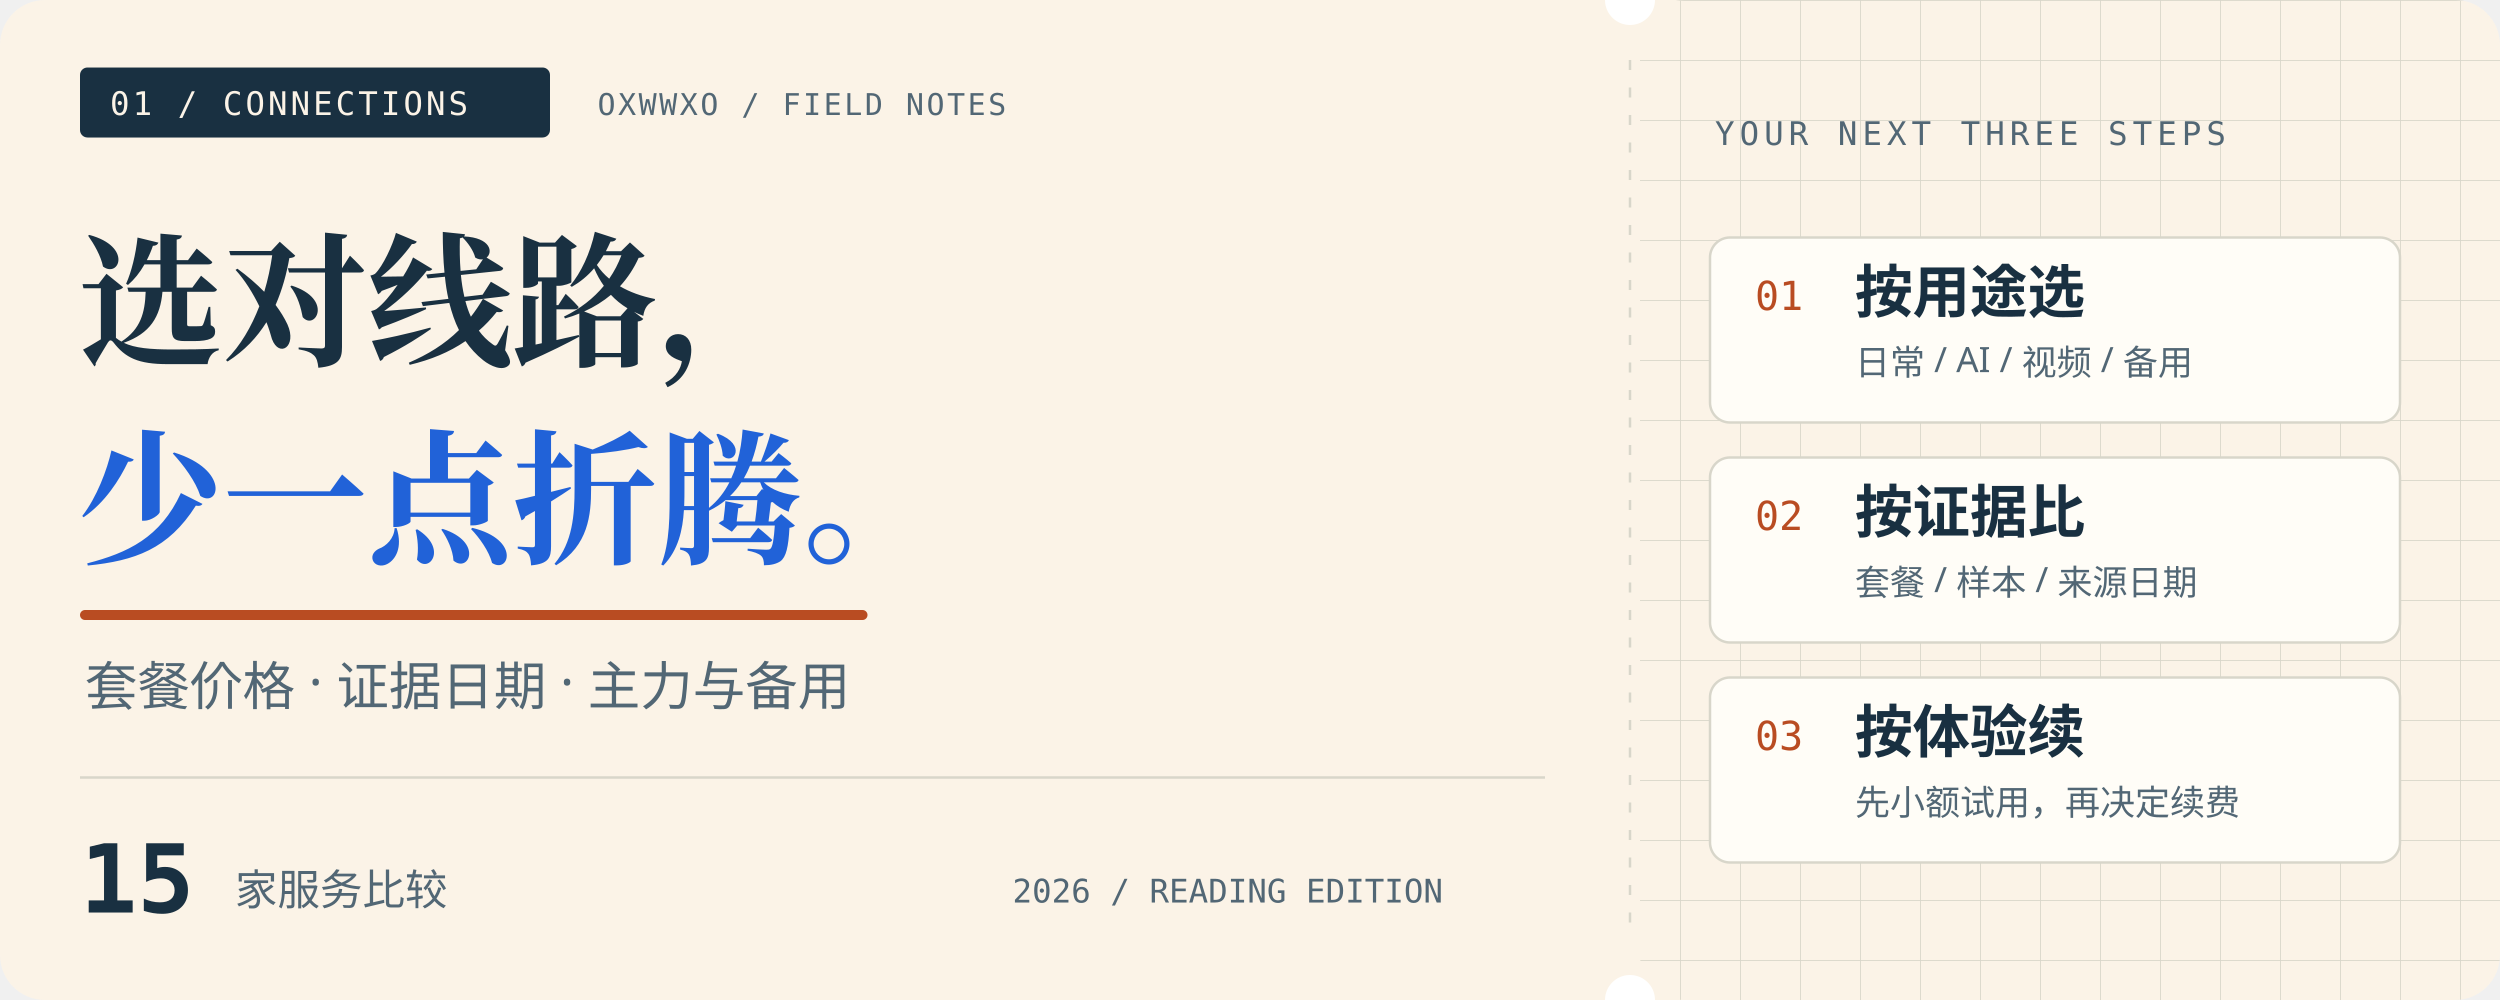
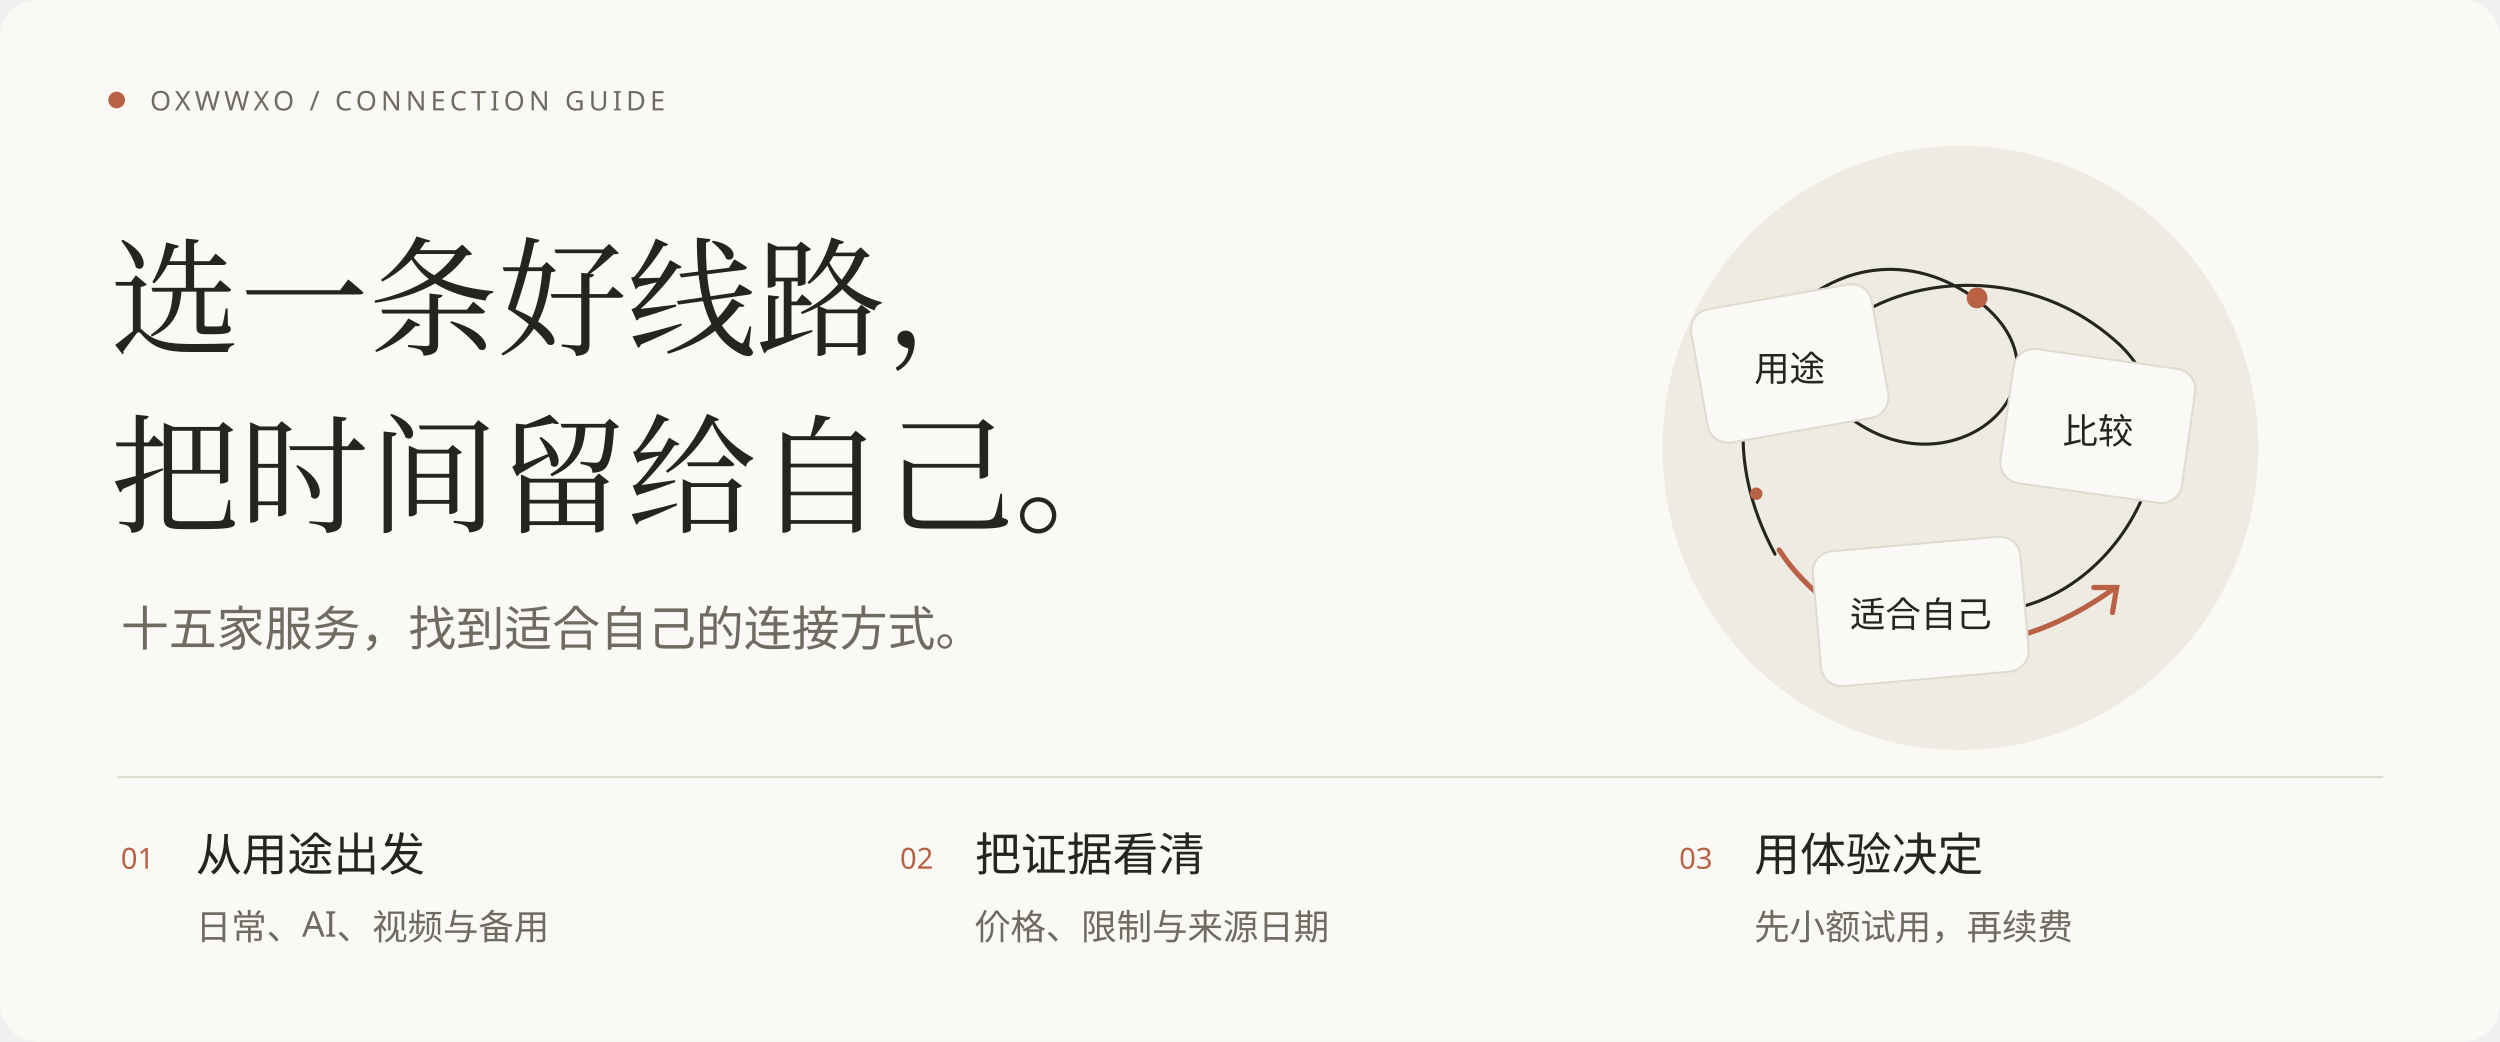
- <svg xmlns="http://www.w3.org/2000/svg" width="1000" height="400" viewBox="0 0 1000 400" role="img" aria-labelledby="title desc">
-   <defs>
-     <pattern id="grid" width="24" height="24" patternUnits="userSpaceOnUse">
-       <path d="M24 0H0V24" fill="none" stroke="#d8d6ca" stroke-width=".7" />
-     </pattern>
-   </defs>
-   <rect width="1000" height="400" rx="18" fill="#fbf3e7" />
-   <rect x="656" y="0" width="344" height="400" rx="18" fill="url(#grid)" />
-   <path d="M652 24V376" stroke="#d8d6ca" stroke-dasharray="4 7" />
-   <circle cx="652" cy="0" r="10" fill="#ffffff" />
-   <circle cx="652" cy="400" r="10" fill="#ffffff" />
+ <svg xmlns="http://www.w3.org/2000/svg" width="1200" height="500" viewBox="0 0 1200 500" role="img" aria-labelledby="title desc">
  <g font-family="Microsoft YaHei,PingFang SC,sans-serif">
-     <rect x="32" y="27" width="188" height="28" rx="3" fill="#193041" />
-     <text x="44" y="46" fill="#fbf3e7" font-size="13" font-family="Consolas,monospace" letter-spacing="1.2">01 / CONNECTIONS</text>
-     <text x="239" y="46" fill="#526775" font-size="12" font-family="Consolas,monospace" letter-spacing="1">OXWWXO / FIELD NOTES</text>
-     <g font-family="Noto Serif CJK SC,SimSun,serif" font-size="58" font-weight="700">
-       <text x="31" y="142" fill="#193041">选对线路，</text>
-       <text x="31" y="221" fill="#2162d8">少一点折腾。</text>
+     <rect width="1200" height="500" rx="18" fill="#faf9f5" />
+     <circle cx="56" cy="48" r="4" fill="#b86145" />
+     <text x="72" y="53" font-size="13" letter-spacing="2" fill="#6e6b61">OXWWXO  /  CONNECTION GUIDE</text>
+     <g font-family="Noto Serif CJK SC,Source Han Serif SC,Songti SC,SimSun,Georgia,serif" font-size="62" fill="#25251f">
+       <text x="53" y="166">选一条好线路，</text>
+       <text x="53" y="251">把时间留给自己。</text>
    </g>
-     <path d="M34 246H345" stroke="#b94c22" stroke-width="4" stroke-linecap="round" />
-     <text x="34" y="282" fill="#526775" font-size="21">套餐价格 · 证据日期 · 主力与备用</text>
-     <path d="M32 311H618" stroke="#d8d6ca" />
-     <text x="32" y="365" fill="#193041" font-size="38" font-family="Consolas,monospace" font-weight="700">15</text>
-     <text x="94" y="362" fill="#526775" font-size="17">家服务比较</text>
-     <text x="405" y="361" fill="#526775" font-size="13" font-family="Consolas,monospace">2026 / READING EDITION</text>
-     <text x="686" y="58" fill="#526775" font-size="13" font-family="Consolas,monospace" letter-spacing="2">YOUR NEXT THREE STEPS</text>
-     <rect x="684" y="95" width="276" height="74" rx="8" fill="#fffdf7" stroke="#d8d6ca" />
-     <text x="702" y="124" font-size="16" font-family="Consolas,monospace" fill="#b94c22">01</text>
-     <text x="742" y="125" font-size="23" font-weight="700" fill="#193041">按用途选</text>
-     <text x="742" y="150" font-size="14" fill="#526775">日常 / AI / 视频 / 备用</text>
-     <rect x="684" y="183" width="276" height="74" rx="8" fill="#fffdf7" stroke="#d8d6ca" />
-     <text x="702" y="212" font-size="16" font-family="Consolas,monospace" fill="#b94c22">02</text>
-     <text x="742" y="213" font-size="23" font-weight="700" fill="#193041">按证据比</text>
-     <text x="742" y="238" font-size="14" fill="#526775">套餐 / 样本 / 来源日期</text>
-     <rect x="684" y="271" width="276" height="74" rx="8" fill="#fffdf7" stroke="#d8d6ca" />
-     <text x="702" y="300" font-size="16" font-family="Consolas,monospace" fill="#b94c22">03</text>
-     <text x="742" y="301" font-size="23" font-weight="700" fill="#193041">按体验续</text>
-     <text x="742" y="326" font-size="14" fill="#526775">先小额试用，再决定续费</text>
+     <text x="58" y="310" font-size="23" fill="#6e6b61">十五家服务，找到适合自己的连接方式。</text>
+     <g transform="translate(812 84)">
+       <ellipse cx="129" cy="131" rx="143" ry="145" fill="#eeece2" />
+       <g fill="none" stroke="#25251f" stroke-width="1.5" stroke-linecap="round">
+         <path d="M40 182C-10 89 73 12 137 60C189 99 125 156 74 115C25 76 137 17 206 82C255 130 190 232 116 205" />
+         <path d="M42 180C68 220 132 249 202 199" stroke="#b86145" stroke-width="2.5" />
+         <path d="m193 198 11 0-2 12" stroke="#b86145" stroke-width="2.5" />
+       </g>
+       <g stroke="#dedbd0" fill="#faf9f5">
+         <rect x="3" y="58" width="88" height="65" rx="10" transform="rotate(-10 47 90)" />
+         <rect x="151" y="88" width="88" height="65" rx="10" transform="rotate(8 195 120)" />
+         <rect x="60" y="177" width="100" height="65" rx="10" transform="rotate(-5 110 210)" />
+       </g>
+       <g fill="#25251f" text-anchor="middle" font-size="17">
+         <text x="47" y="99">用途</text>
+         <text x="195" y="129">比较</text>
+         <text x="110" y="217">适合自己</text>
+       </g>
+       <circle cx="137" cy="59" r="5" fill="#b86145" />
+       <circle cx="31" cy="153" r="3" fill="#b86145" />
+     </g>
+     <path d="M56 373H1144" stroke="#dedbd0" />
+     <text x="58" y="417" font-size="14" fill="#b86145">01</text>
+     <text x="94" y="418" font-size="22" fill="#25251f">从用途出发</text>
+     <text x="94" y="451" font-size="17" fill="#6e6b61">日常、AI、视频与备用</text>
+     <text x="432" y="417" font-size="14" fill="#b86145">02</text>
+     <text x="468" y="418" font-size="22" fill="#25251f">把证据看清</text>
+     <text x="468" y="451" font-size="17" fill="#6e6b61">价格、限制与来源日期</text>
+     <text x="806" y="417" font-size="14" fill="#b86145">03</text>
+     <text x="842" y="418" font-size="22" fill="#25251f">用体验决定</text>
+     <text x="842" y="451" font-size="17" fill="#6e6b61">先小额试用，再续费</text>
  </g>
</svg>
